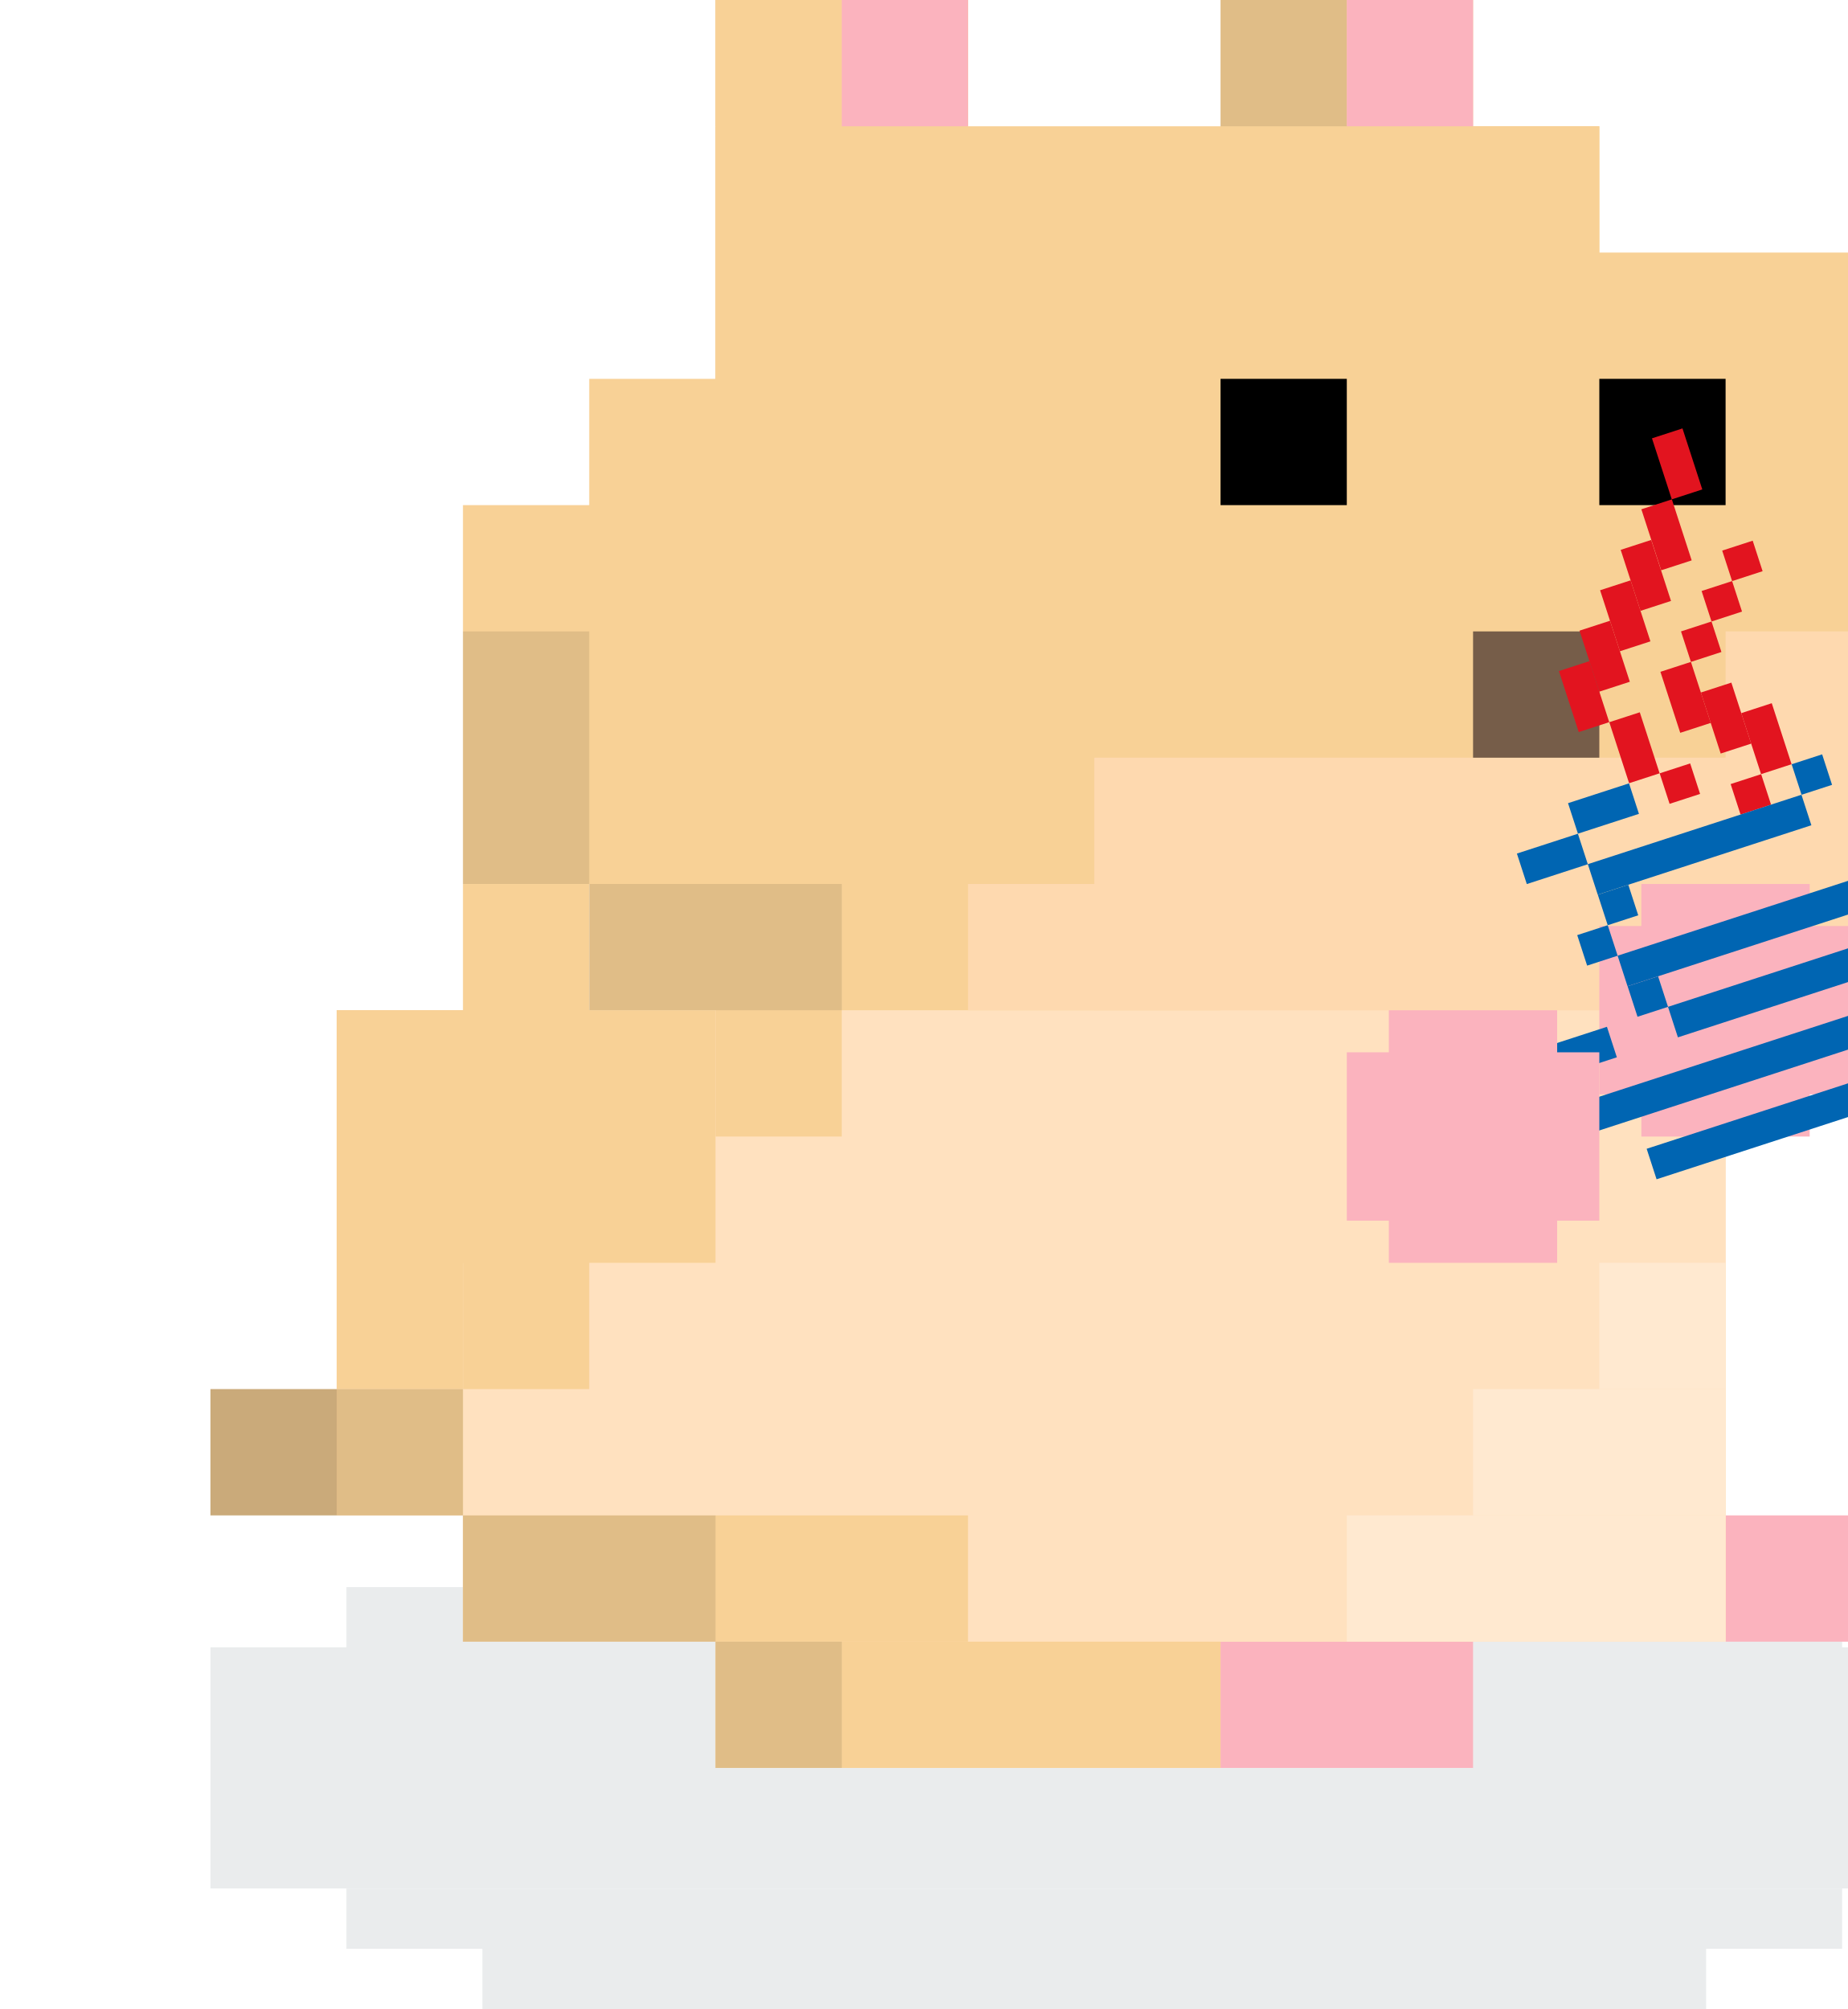
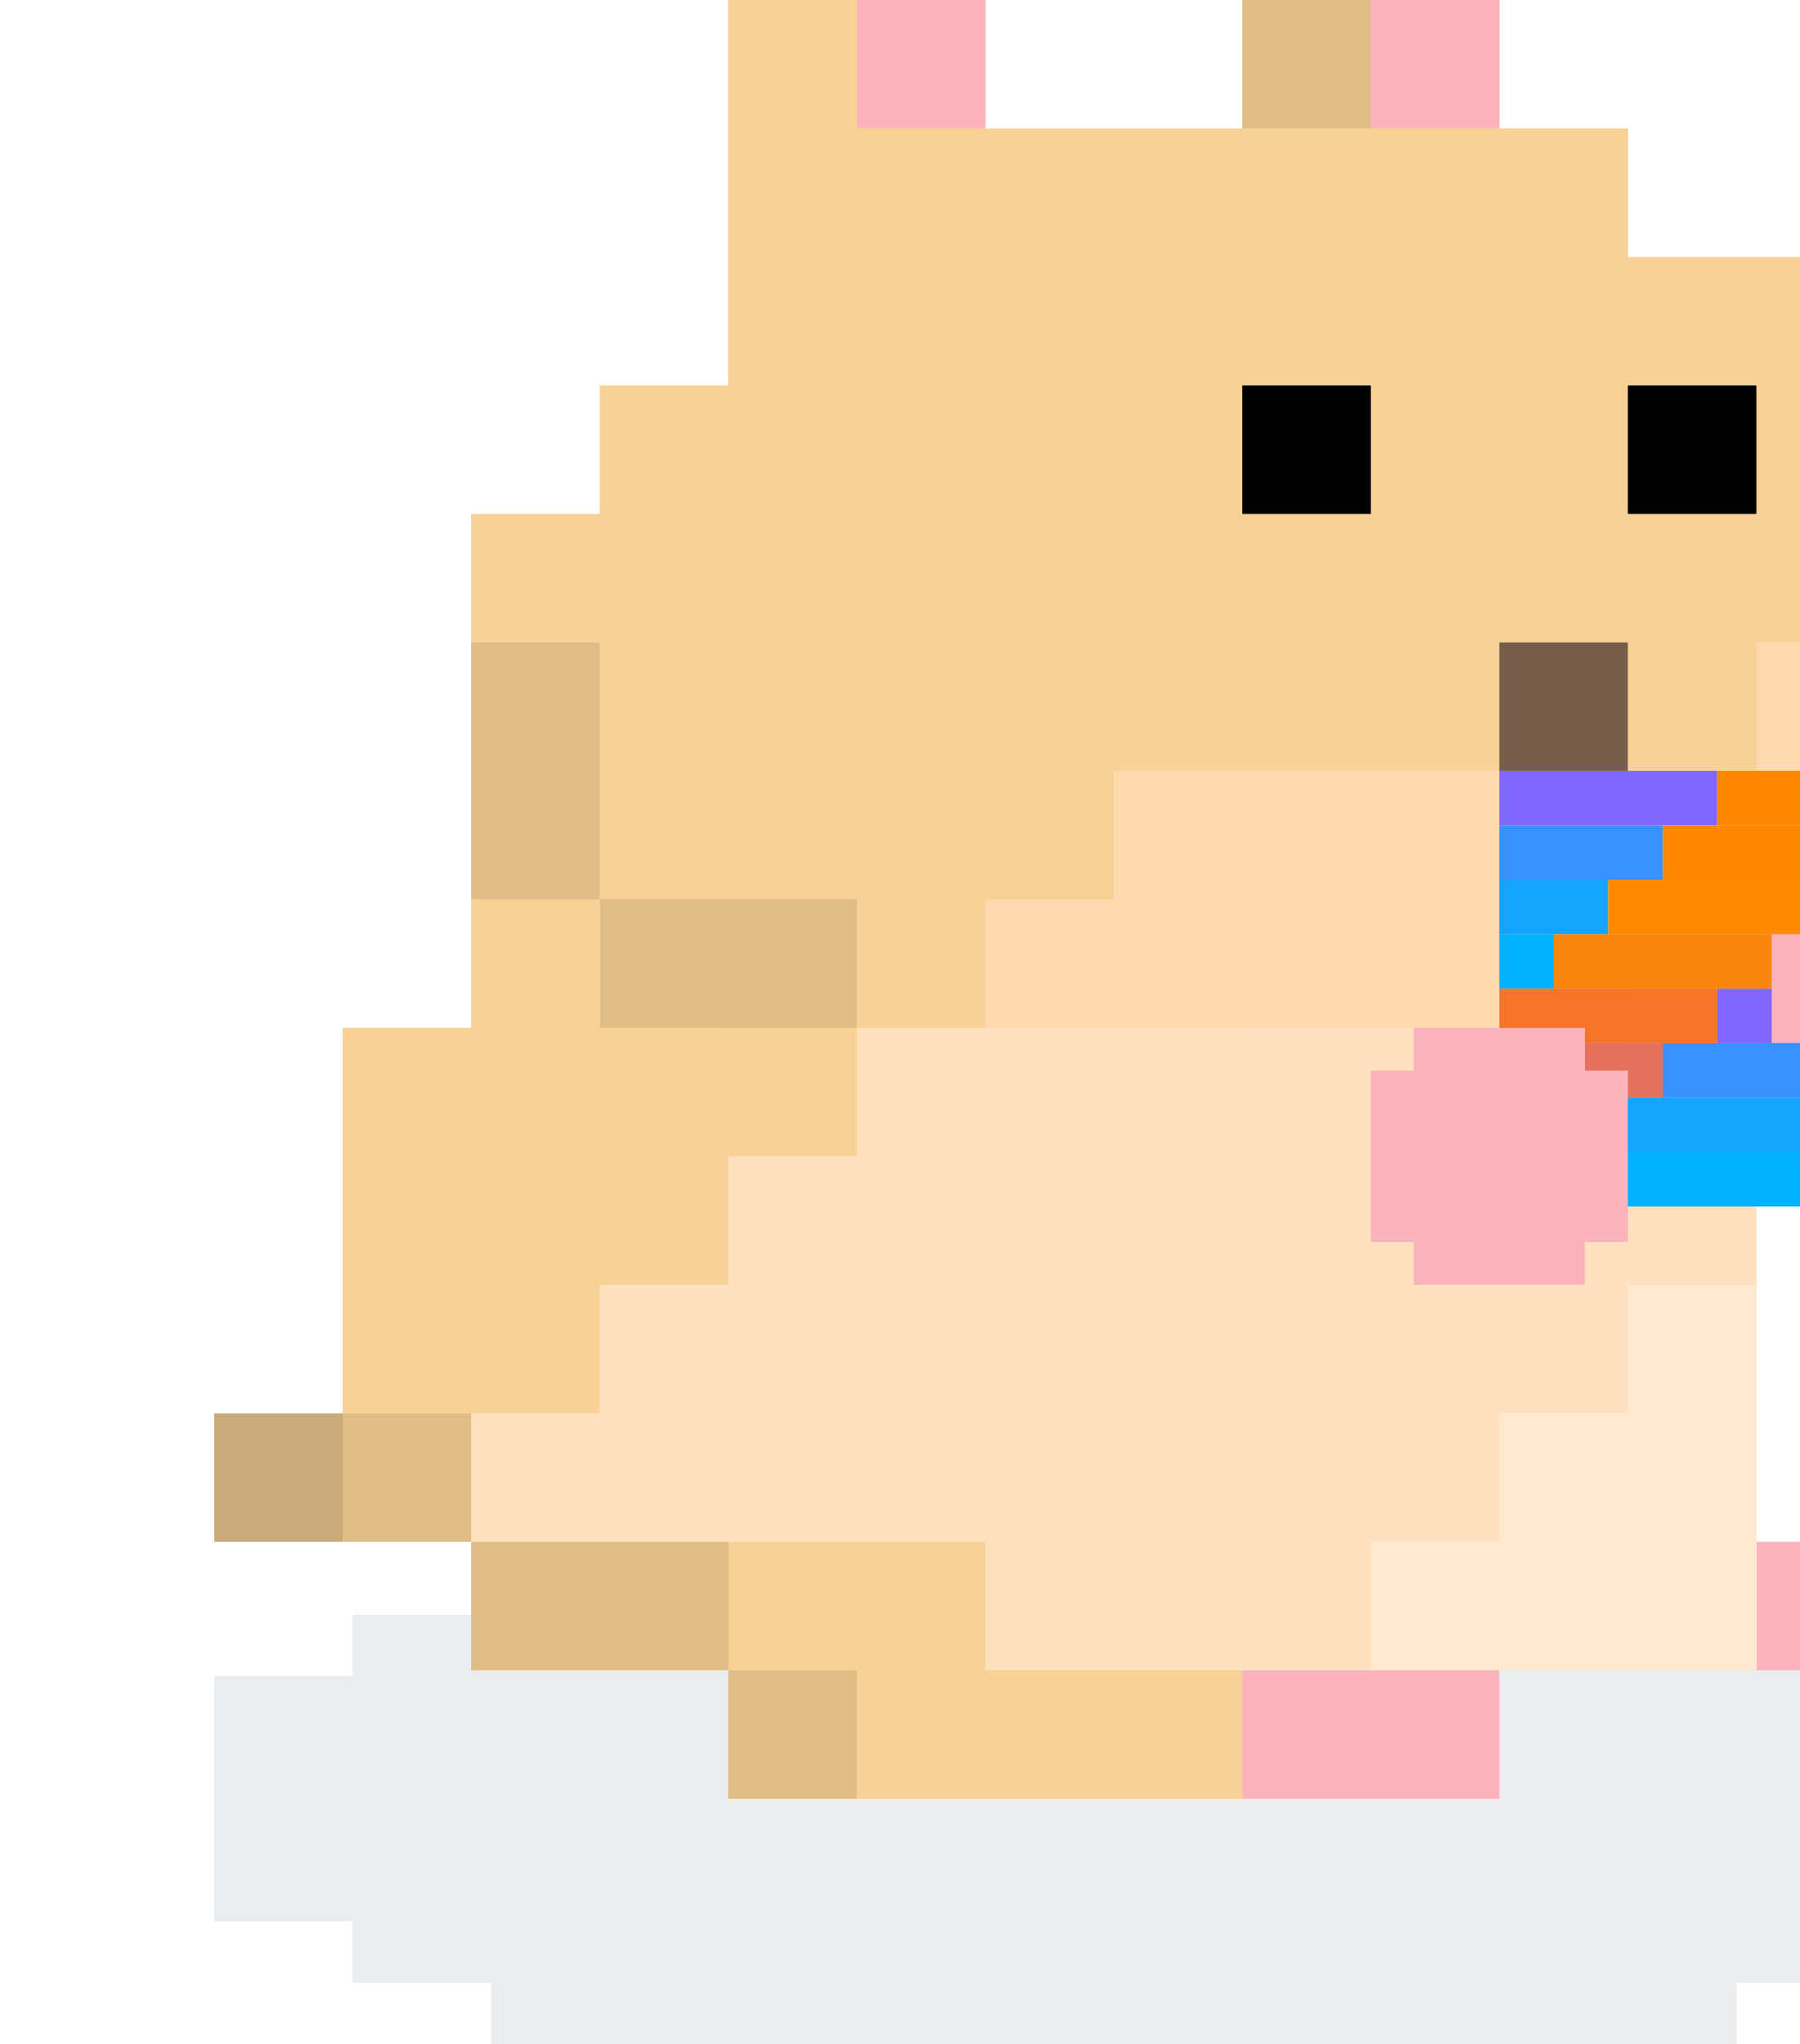
<svg xmlns="http://www.w3.org/2000/svg" fill="none" overflow="visible">
  <style>
  @keyframes hamster-14-hand-left-move {
  0% {
  transform: translate(9px, 2px);
  }
  50% {
  transform: translate(9px, 2.5px);
  }
  100% {
  transform: translate(9px, 2px);
  }
  }

  @keyframes hamster-14-hand-right-move {
  0% {
  transform: translate(11px, 2px);
  }
  50% {
  transform: translate(11px, 1.5px);
  }
  100% {
  transform: translate(11px, 2px);
  }
  }

  #hamster-14-hand-left {
  animation-name:hamster-14-hand-left-move;
  animation-duration:0.3s;
  animation-iteration-count: infinite;
  }

  #hamster-14-hand-right {
  animation-name:hamster-14-hand-right-move;
  animation-duration:0.3s;
  animation-iteration-count: infinite;
  }

</style>
  <g id="hamster-14" transform="translate(5, 15)">
    <svg width="600" height="300" viewBox="0 0 200 100" fill="none" overflow="visible">
      <g id="hamster-14-shadow" transform="translate(0, 6.5)">
        <rect y="1.545" width="14" height="1.909" fill="#2B4447" fill-opacity="0.1" />
        <rect x="1.077" y="1.068" width="11.846" height="0.477" fill="#2B4447" fill-opacity="0.1" />
        <rect x="1.077" y="3.455" width="11.846" height="0.477" fill="#2B4447" fill-opacity="0.1" />
        <rect x="2.154" y="0.591" width="9.692" height="0.477" fill="#2B4447" fill-opacity="0.1" />
        <rect x="2.154" y="3.932" width="9.692" height="0.477" fill="#2B4447" fill-opacity="0.1" />
      </g>
      <g id="hamster-14-body" transform="translate(0, 0)">
        <rect x="7" y="8" width="3" height="1" fill="#FBB3BE" />
        <rect x="11" y="7" width="3" height="1" fill="#FBB3BE" />
        <rect x="1" y="3" width="2" height="4" fill="#FFE1BF" />
        <rect x="2" y="3" width="10" height="5" fill="#FFE1BF" />
        <rect x="4" width="4" height="9" fill="#FFE1BF" />
        <rect x="8" width="4" height="8" fill="#FFE1BF" />
        <rect x="4" y="8" width="4" height="1" fill="#F8D196" />
        <rect x="2" y="7" width="4" height="1" fill="#F8D196" />
        <rect x="1" y="3" width="1" height="3" fill="#F8D196" />
        <rect x="2" y="2" width="1" height="3" fill="#F8D196" />
        <rect x="1" y="3" width="3" height="2" fill="#F8D196" />
        <rect x="2" y="3" width="1" height="3" fill="#F8D196" />
        <rect x="4" y="1" width="1" height="3" fill="#F8D196" />
        <rect y="6" width="2" height="1" fill="#F8D196" />
        <rect y="6" width="1" height="1" fill="black" fill-opacity="0.1" />
        <rect x="1" y="6" width="1" height="1" fill="black" fill-opacity="0.1" />
        <rect y="6" width="1" height="1" fill="black" fill-opacity="0.1" />
        <rect x="2" y="7" width="2" height="1" fill="black" fill-opacity="0.1" />
        <rect x="4" y="8" width="1" height="1" fill="black" fill-opacity="0.1" />
        <rect x="9" y="7" width="3" height="1" fill="#FFE9D0" />
        <rect x="10" y="6" width="2" height="1" fill="#FFE9D0" />
        <rect x="11" y="5" width="1" height="1" fill="#FFE9D0" />
      </g>
      <g id="hamster-14-head" transform="translate(2, -5)">
        <rect x="2" width="2" height="1" fill="#F8D196" />
        <rect x="2" width="2" height="4" fill="#F8D196" />
        <rect x="6" y="1" width="3" height="3" fill="#F8D196" />
        <rect x="6" width="2" height="3" fill="#F8D196" />
        <rect x="2" y="1" width="7" height="5" fill="#F8D196" />
        <rect x="4" y="2" width="7" height="5" fill="#F8D196" />
        <rect x="5" y="3" width="7" height="4" fill="#F8D196" />
        <rect x="1" y="3" width="7" height="4" fill="#F8D196" />
        <rect x="1" y="4" width="5" height="4" fill="#F8D196" />
        <rect y="4" width="6" height="3" fill="#F8D196" />
        <rect x="6" y="3" width="1" height="1" fill="black" />
        <rect x="9" y="3" width="1" height="1" fill="black" />
        <rect x="6" width="1" height="1" fill="black" fill-opacity="0.1" />
        <rect x="1" y="7" width="2" height="1" fill="black" fill-opacity="0.1" />
        <rect y="5" width="1" height="1" fill="black" fill-opacity="0.1" />
        <rect width="1" height="1" transform="matrix(1 0 0 -1 0 7)" fill="black" fill-opacity="0.1" />
        <rect x="5" y="6" width="6" height="2" fill="#FED9AF" />
        <rect x="4" y="7" width="6" height="1" fill="#FED9AF" />
        <rect x="10" y="5" width="2" height="2" fill="#FED9AF" />
        <rect x="3" width="1" height="1" fill="#FBB3BE" />
        <rect x="7" width="1" height="1" fill="#FBB3BE" />
        <rect x="8" y="5" width="1" height="1" fill="#765D49" />
      </g>
      <g id="hamster-14-hand-right" transform="translate(11, 2)">
        <rect y="0.333" width="2" height="1.333" fill="#FBB3BE" />
        <rect x="0.333" width="1.333" height="2" fill="#FBB3BE" />
      </g>
-       <g id="hamster-14-amond" transform="translate(9, -2)">
-         <rect x="2.417" y="0.471" width="0.254" height="0.508" transform="rotate(-18 2.41728 0.471252)" fill="#E2141F" />
-         <rect x="2.333" y="1.033" width="0.254" height="0.508" transform="rotate(-18 2.33264 1.03326)" fill="#E2141F" />
-         <rect x="2.169" y="1.354" width="0.254" height="0.508" transform="rotate(-18 2.16946 1.35352)" fill="#E2141F" />
-         <rect x="2.006" y="1.674" width="0.254" height="0.508" transform="rotate(-18 2.00627 1.67377)" fill="#E2141F" />
-         <rect x="1.843" y="1.994" width="0.254" height="0.508" transform="rotate(-18 1.84308 1.99408)" fill="#E2141F" />
-         <rect x="1.68" y="2.314" width="0.254" height="0.508" transform="rotate(-18 1.6799 2.31433)" fill="#E2141F" />
-         <rect x="2.079" y="2.719" width="0.254" height="0.508" transform="rotate(-18 2.0787 2.71924)" fill="#E2141F" />
-         <rect x="2.478" y="3.124" width="0.254" height="0.254" transform="rotate(-18 2.47752 3.12415)" fill="#E2141F" />
-         <rect x="3.04" y="3.209" width="0.254" height="0.254" transform="rotate(-18 3.03954 3.2088)" fill="#E2141F" />
-         <rect x="1.752" y="3.36" width="0.508" height="0.254" transform="rotate(-18 1.75233 3.35974)" fill="#0065B2" />
-         <rect x="1.577" y="5.288" width="0.508" height="0.254" transform="rotate(-18 1.57695 5.28754)" fill="#0065B2" />
-         <rect x="3.523" y="3.052" width="0.254" height="0.254" transform="rotate(-18 3.52299 3.0517)" fill="#0065B2" />
-         <rect x="4" y="3.698" width="0.254" height="0.254" transform="rotate(-18 4.00035 3.69836)" fill="#0065B2" />
-         <rect x="4.157" y="4.182" width="0.254" height="0.254" transform="rotate(-18 4.15744 4.18182)" fill="#0065B2" />
-         <rect x="4.006" y="2.895" width="0.508" height="0.254" transform="rotate(-18 4.00644 2.89459)" fill="#0065B2" />
-         <rect x="4.568" y="2.979" width="0.254" height="0.254" transform="rotate(-18 4.56845 2.97925)" fill="#0065B2" />
-         <rect x="4.405" y="3.3" width="0.254" height="0.254" transform="rotate(-18 4.40526 3.2995)" fill="#0065B2" />
-         <rect x="4.242" y="3.62" width="0.254" height="0.254" transform="rotate(-18 4.24208 3.61981)" fill="#0065B2" />
-         <rect x="1.988" y="4.085" width="0.254" height="0.254" transform="rotate(-18 1.98796 4.08496)" fill="#0065B2" />
-         <rect x="2.224" y="4.81" width="0.254" height="0.254" transform="rotate(-18 2.2236 4.81018)" fill="#0065B2" />
-         <rect x="1.825" y="4.405" width="0.254" height="0.254" transform="rotate(-18 1.82478 4.40527)" fill="#0065B2" />
-         <rect x="2.145" y="4.568" width="2.033" height="0.254" transform="rotate(-18 2.14505 4.56842)" fill="#0065B2" />
-         <rect x="2.544" y="4.973" width="1.525" height="0.254" transform="rotate(-18 2.54387 4.97333)" fill="#0065B2" />
-         <rect x="1.347" y="3.759" width="0.508" height="0.254" transform="rotate(-18 1.34743 3.75861)" fill="#0065B2" />
-         <rect x="1.414" y="5.608" width="0.254" height="0.254" transform="rotate(-18 1.41376 5.60779)" fill="#0065B2" />
-         <rect x="1.734" y="5.771" width="3.304" height="0.254" transform="rotate(-18 1.73404 5.77094)" fill="#0065B2" />
-         <rect x="4.798" y="4.508" width="0.254" height="0.254" transform="rotate(-18 4.79797 4.50818)" fill="#0065B2" />
-         <rect x="2.375" y="6.097" width="2.796" height="0.254" transform="rotate(-18 2.37459 6.09735)" fill="#0065B2" />
-         <rect x="4.955" y="4.992" width="0.508" height="0.254" transform="rotate(-18 4.95506 4.99164)" fill="#0065B2" />
-         <rect x="1.909" y="3.843" width="1.779" height="0.254" transform="rotate(-18 1.90942 3.84326)" fill="#0065B2" />
-         <rect x="3.124" y="2.647" width="0.254" height="0.508" transform="rotate(-18 3.12418 2.64679)" fill="#E2141F" />
-         <rect x="2.804" y="2.484" width="0.254" height="0.508" transform="rotate(-18 2.80391 2.48358)" fill="#E2141F" />
-         <rect x="2.484" y="2.32" width="0.254" height="0.508" transform="rotate(-18 2.48363 2.32043)" fill="#E2141F" />
-         <rect x="2.647" y="2" width="0.254" height="0.254" transform="rotate(-18 2.64682 2.00018)" fill="#E2141F" />
-         <rect x="2.81" y="1.68" width="0.254" height="0.254" transform="rotate(-18 2.81 1.67987)" fill="#E2141F" />
-         <rect x="2.973" y="1.36" width="0.254" height="0.254" transform="rotate(-18 2.97319 1.35962)" fill="#E2141F" />
+       <g id="hamster-14-amond" transform="translate(10, 1)">
+         <rect x="-7.62939e-06" y="0.424" width="1.271" height="0.424" fill="#3791FF" />
+         <rect x="0.424" y="2.542" width="2.542" height="0.424" fill="#14A4FF" />
+         <rect width="1.695" height="0.424" fill="#8068FF" />
+         <rect x="0.424" y="2.966" width="2.966" height="0.424" fill="#00B2FF" />
+         <rect x="-7.62939e-06" y="0.847" width="0.847" height="0.424" fill="#14A4FF" />
+         <rect x="1.271" y="2.118" width="1.271" height="0.424" fill="#3791FF" />
+         <rect y="1.271" width="0.424" height="0.424" fill="#00B2FF" />
+         <rect x="1.695" y="1.695" width="0.424" height="0.424" fill="#8068FF" />
+         <rect x="1.695" width="1.695" height="0.424" fill="#FF8800" />
+         <rect x="1.271" y="0.424" width="1.695" height="0.424" fill="#FF8800" />
+         <rect x="0.847" y="0.847" width="1.695" height="0.424" fill="#FF8900" />
+         <rect x="0.424" y="1.271" width="1.695" height="0.424" fill="#FA850F" />
+         <rect y="1.695" width="1.695" height="0.424" fill="#F67428" />
+         <rect x="-7.62939e-06" y="2.118" width="1.271" height="0.424" fill="#E4715B" />
+         <rect x="-7.62939e-06" y="2.542" width="0.847" height="0.424" fill="#DE6B72" />
+         <rect x="-7.62939e-06" y="2.966" width="0.424" height="0.424" fill="#CD5CA8" />
      </g>
      <g id="hamster-14-hand-left" transform="translate(9, 2.5)">
        <rect y="0.833" width="2" height="1.333" fill="#FBB3BE" />
        <rect x="0.333" y="0.5" width="1.333" height="2" fill="#FBB3BE" />
      </g>
    </svg>
  </g>
</svg>
